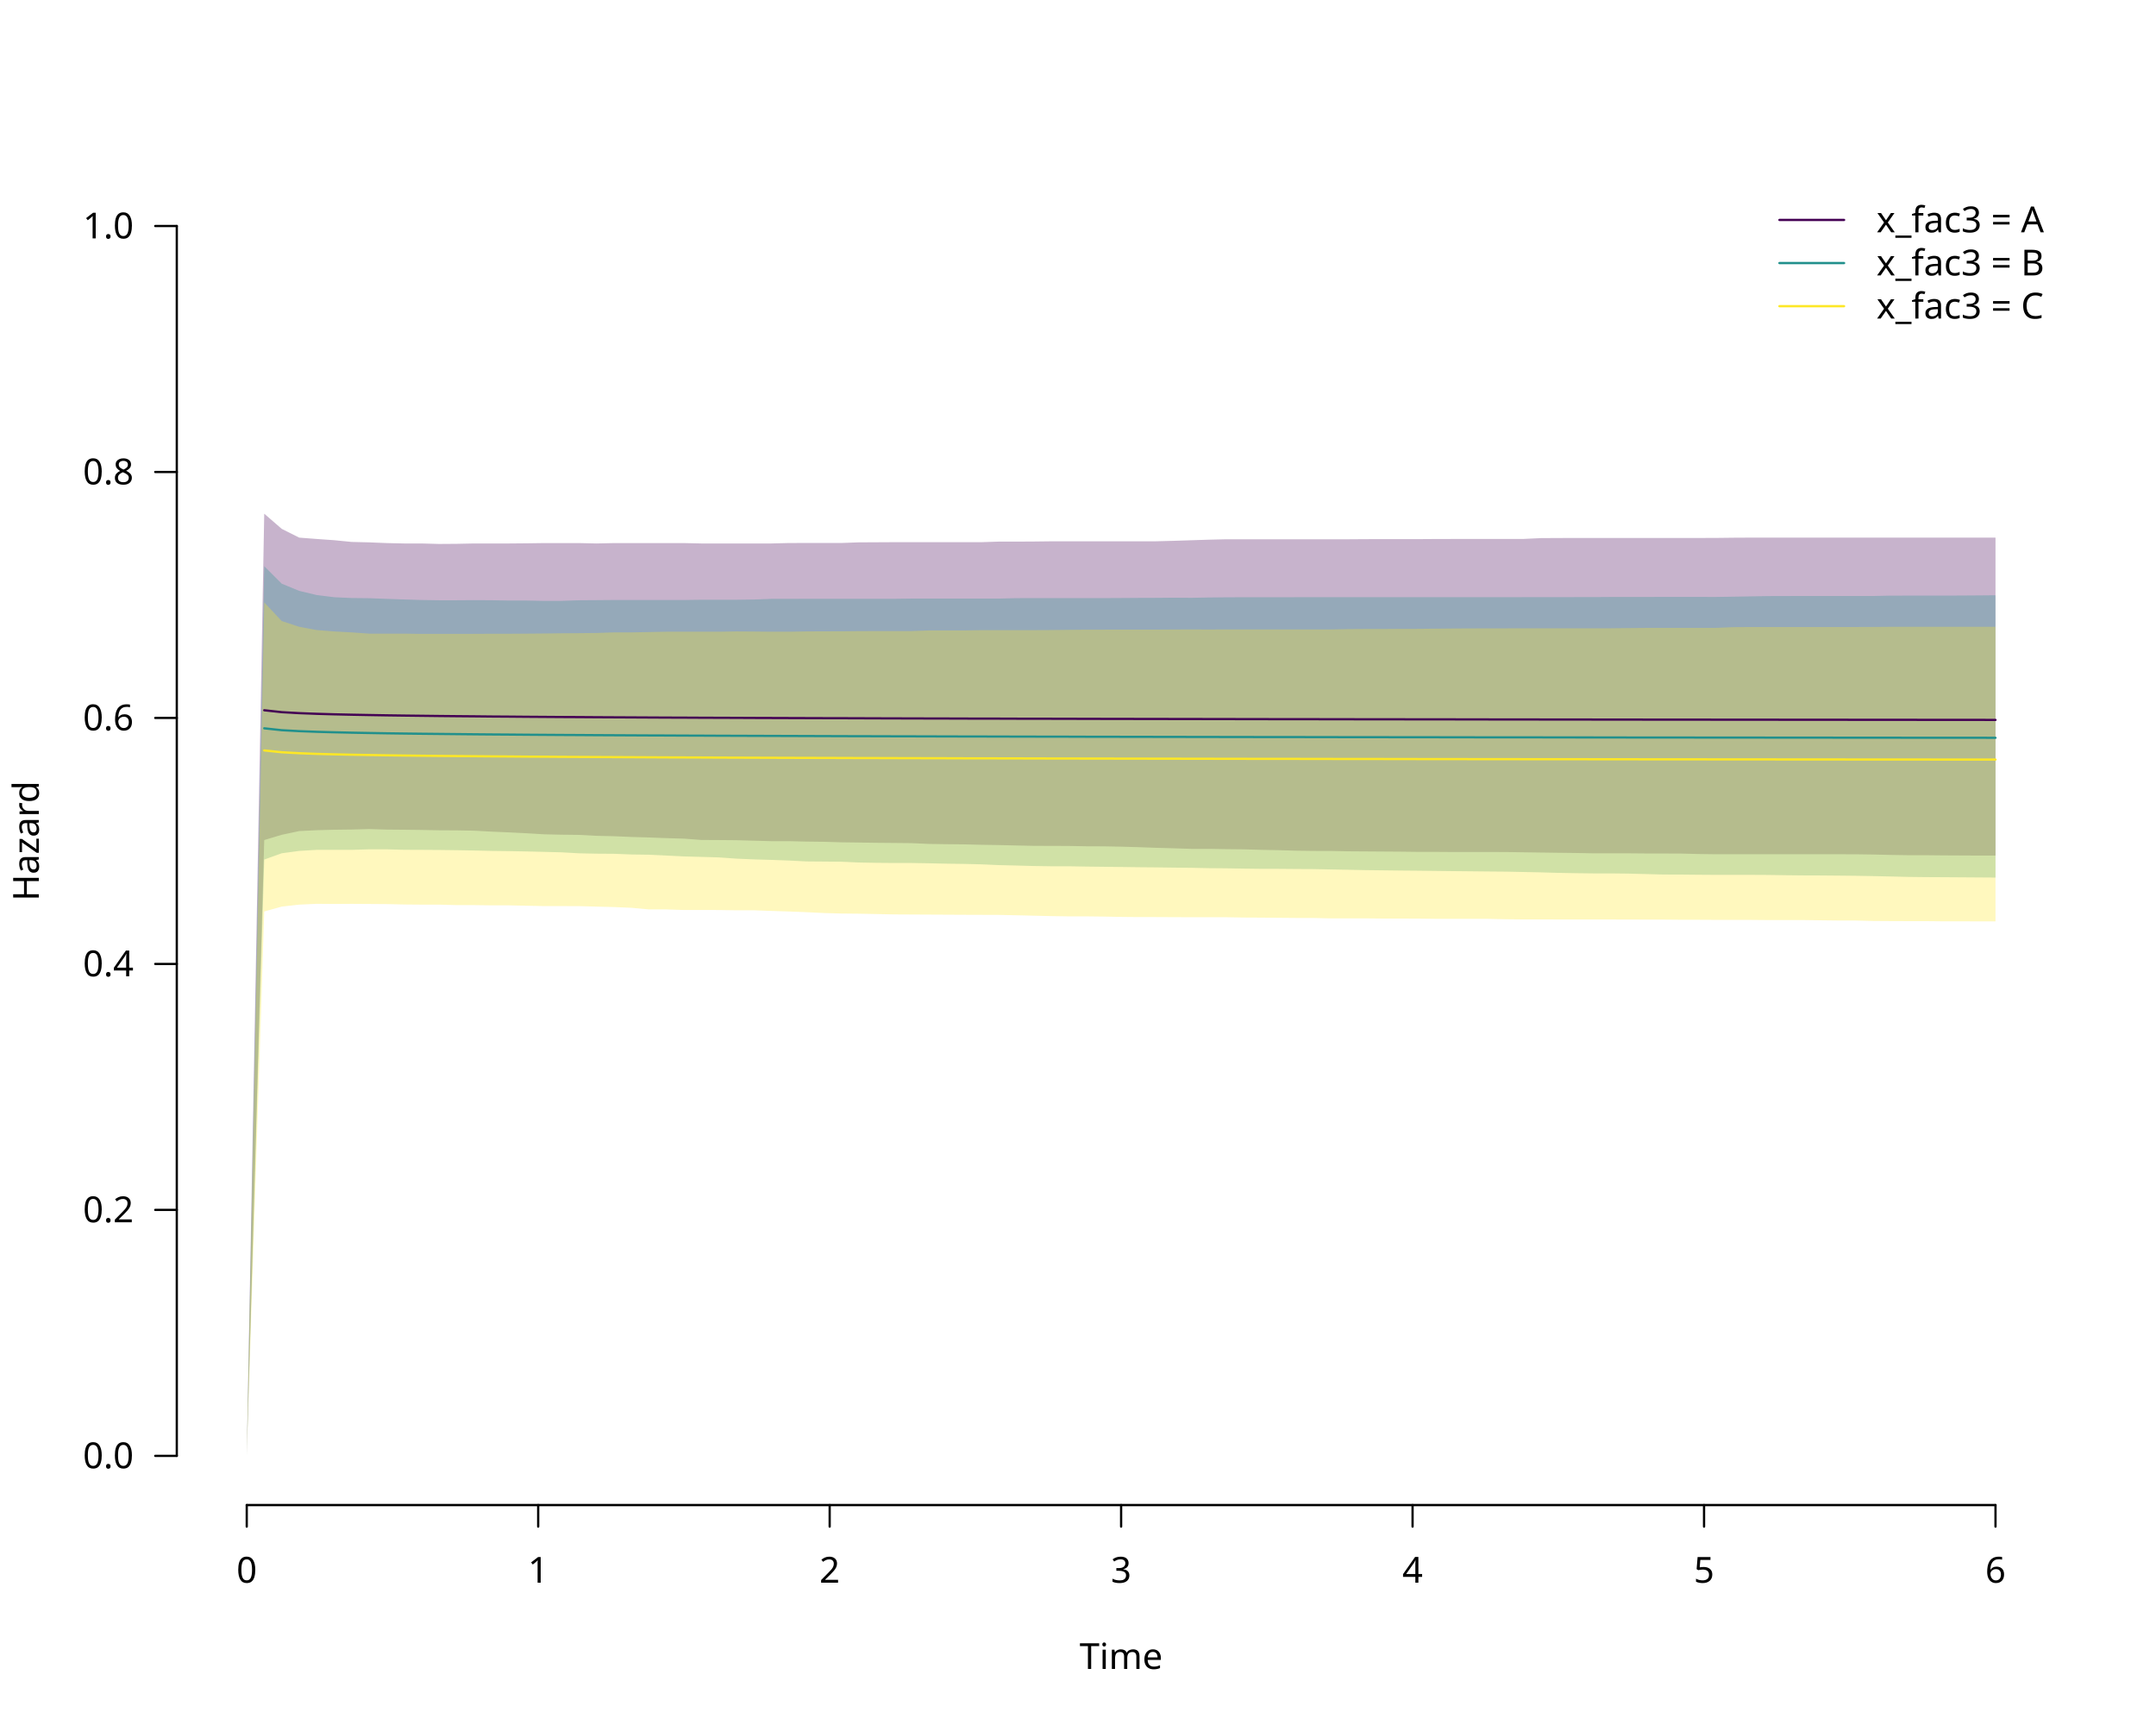
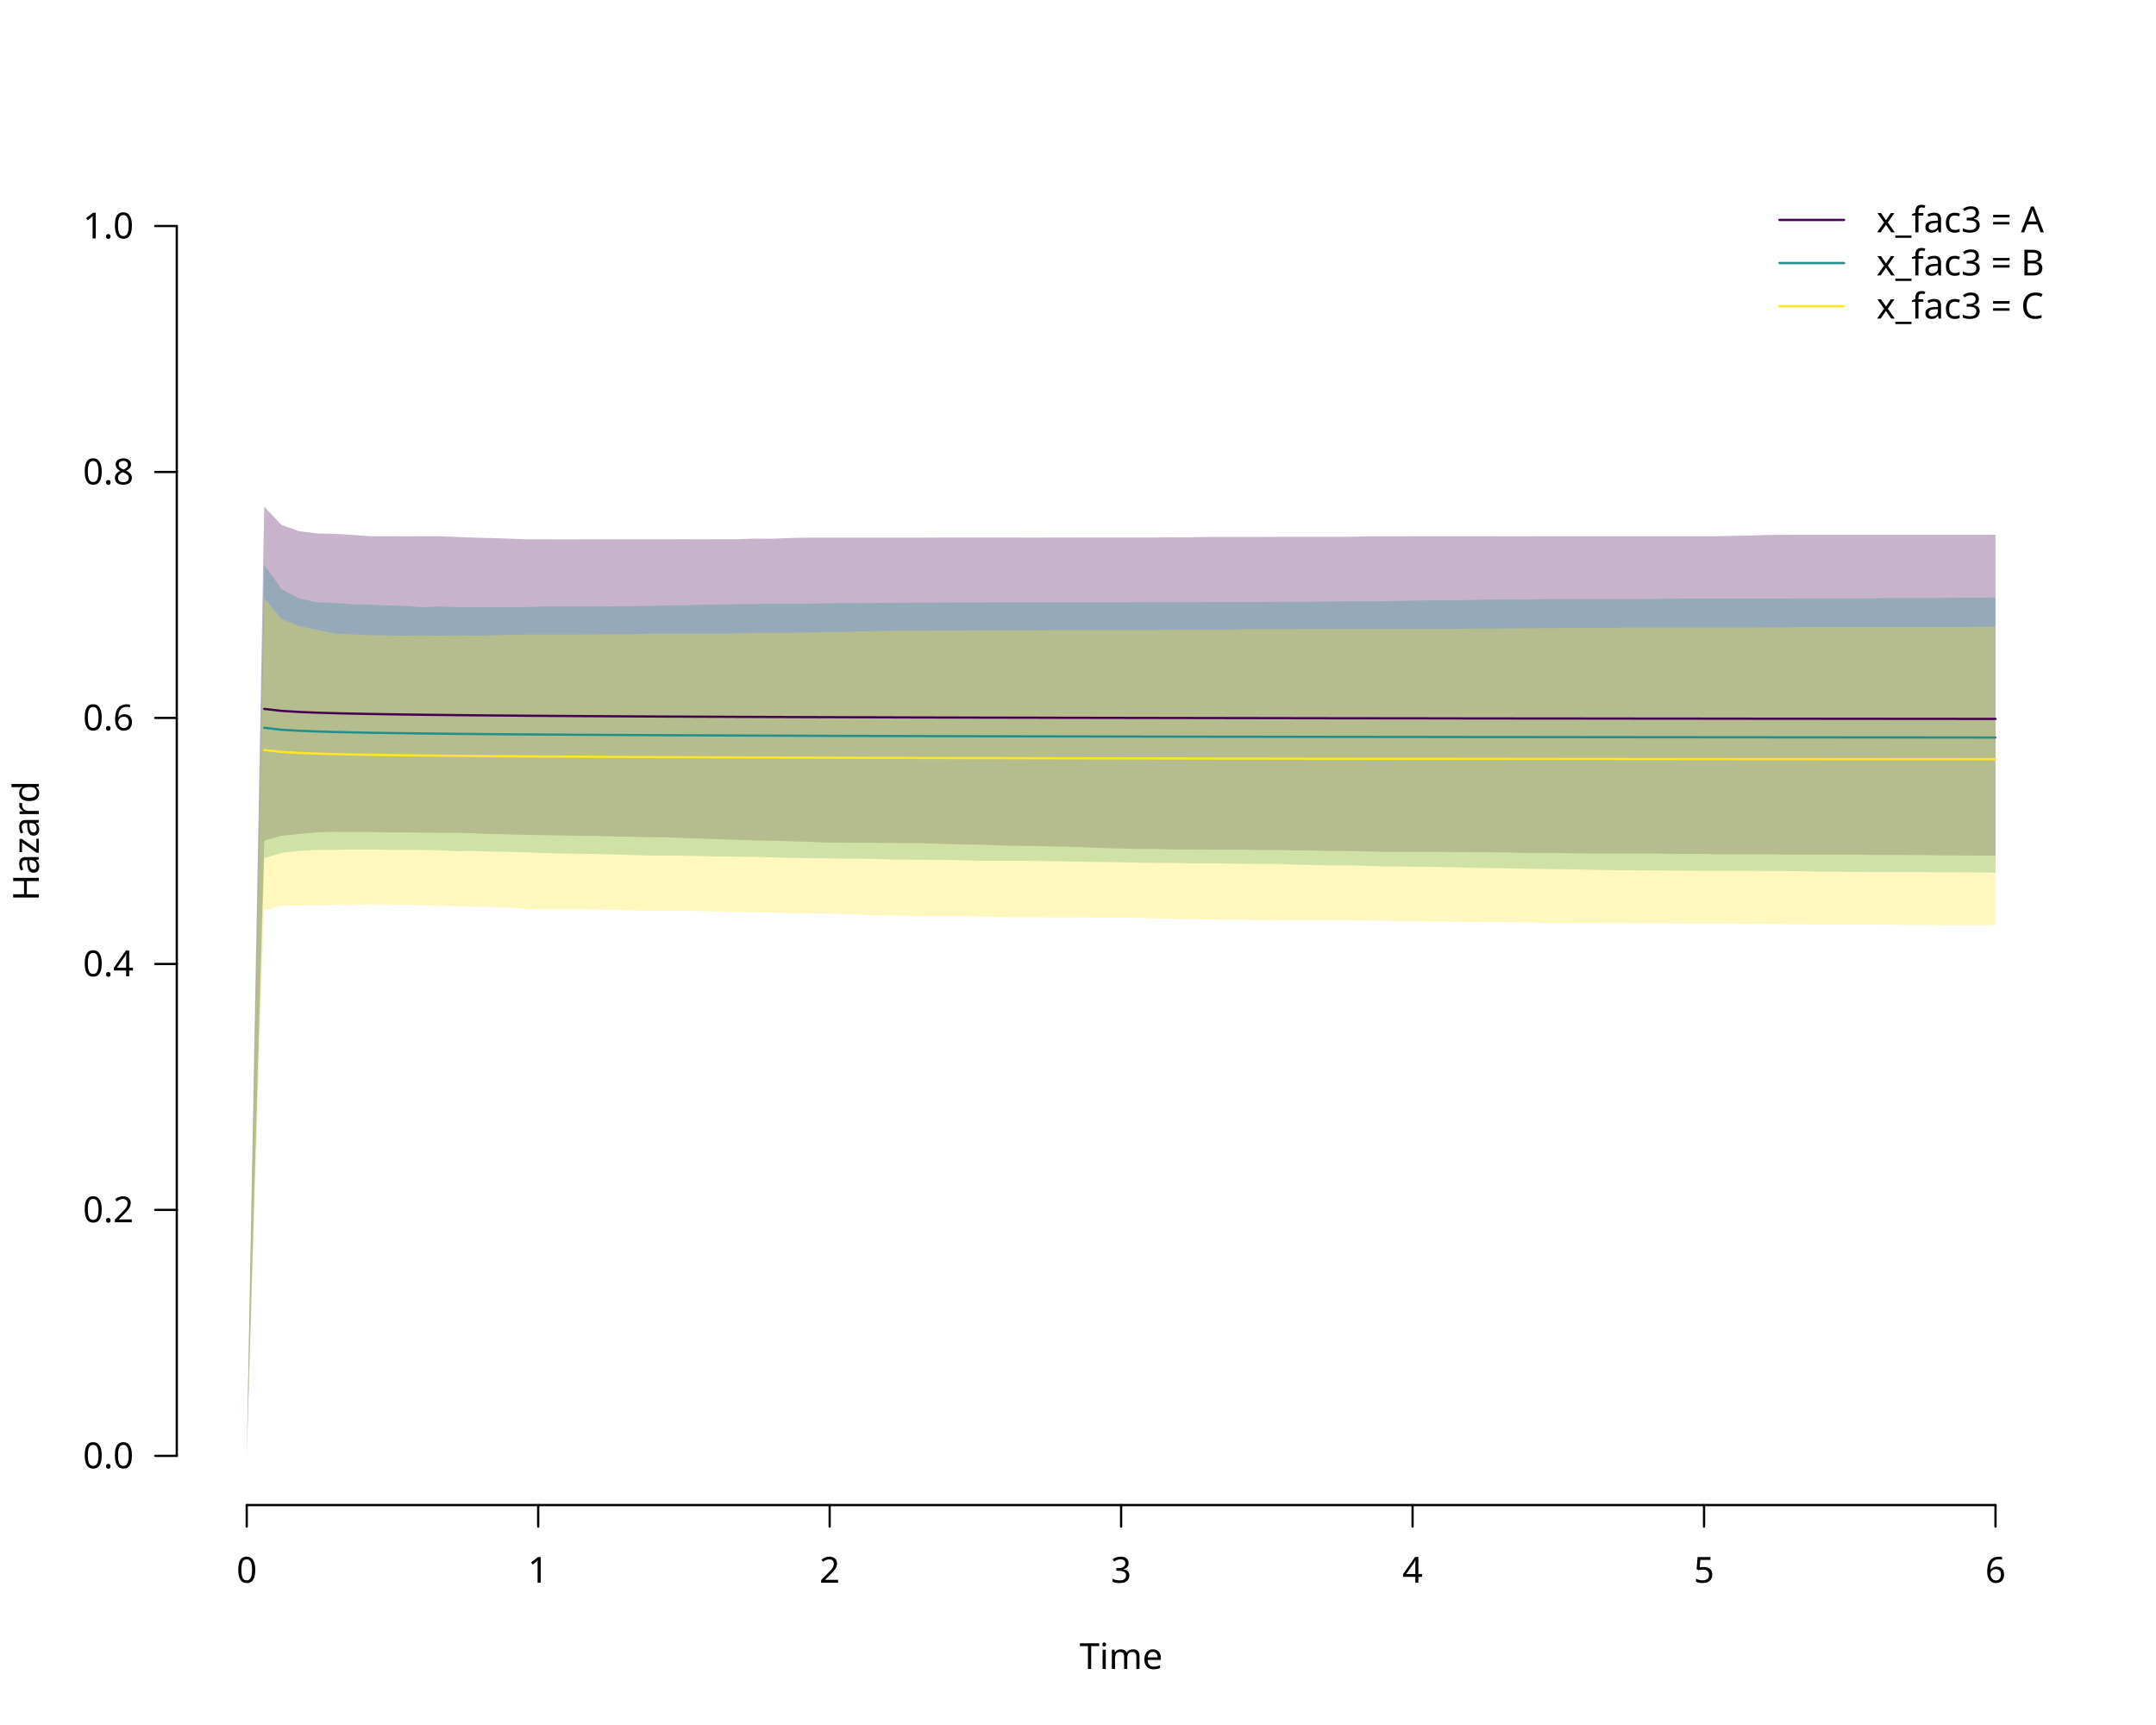
<svg xmlns="http://www.w3.org/2000/svg" class="svglite" data-engine-version="2.0" width="720.00pt" height="576.00pt" viewBox="0 0 720.00 576.00">
  <defs>
    <style type="text/css">
    .svglite line, .svglite polyline, .svglite polygon, .svglite path, .svglite rect, .svglite circle {
      fill: none;
      stroke: #000000;
      stroke-linecap: round;
      stroke-linejoin: round;
      stroke-miterlimit: 10.00;
    }
  </style>
  </defs>
  <rect width="100%" height="100%" style="stroke: none; fill: #FFFFFF;" />
  <defs>
    <clipPath id="cpMC4wMHw3MjAuMDB8MC4wMHw1NzYuMDA=">
      <rect x="0.00" y="0.00" width="720.00" height="576.00" />
    </clipPath>
  </defs>
  <g clip-path="url(#cpMC4wMHw3MjAuMDB8MC4wMHw1NzYuMDA=)">
    <line x1="82.40" y1="502.56" x2="666.40" y2="502.56" style="stroke-width: 0.75;" />
    <line x1="82.40" y1="502.56" x2="82.40" y2="509.76" style="stroke-width: 0.75;" />
    <line x1="179.73" y1="502.56" x2="179.73" y2="509.76" style="stroke-width: 0.75;" />
    <line x1="277.07" y1="502.56" x2="277.07" y2="509.76" style="stroke-width: 0.75;" />
    <line x1="374.40" y1="502.56" x2="374.40" y2="509.76" style="stroke-width: 0.75;" />
    <line x1="471.73" y1="502.56" x2="471.73" y2="509.76" style="stroke-width: 0.75;" />
    <line x1="569.07" y1="502.56" x2="569.07" y2="509.76" style="stroke-width: 0.75;" />
    <line x1="666.40" y1="502.56" x2="666.40" y2="509.76" style="stroke-width: 0.75;" />
    <text x="82.40" y="528.48" text-anchor="middle" style="font-size: 12.00px; font-family: sans;" textLength="6.67px" lengthAdjust="spacingAndGlyphs">0</text>
    <text x="179.73" y="528.48" text-anchor="middle" style="font-size: 12.00px; font-family: sans;" textLength="6.67px" lengthAdjust="spacingAndGlyphs">1</text>
    <text x="277.07" y="528.48" text-anchor="middle" style="font-size: 12.00px; font-family: sans;" textLength="6.67px" lengthAdjust="spacingAndGlyphs">2</text>
    <text x="374.40" y="528.48" text-anchor="middle" style="font-size: 12.00px; font-family: sans;" textLength="6.67px" lengthAdjust="spacingAndGlyphs">3</text>
    <text x="471.73" y="528.48" text-anchor="middle" style="font-size: 12.00px; font-family: sans;" textLength="6.67px" lengthAdjust="spacingAndGlyphs">4</text>
    <text x="569.07" y="528.48" text-anchor="middle" style="font-size: 12.00px; font-family: sans;" textLength="6.67px" lengthAdjust="spacingAndGlyphs">5</text>
    <text x="666.40" y="528.48" text-anchor="middle" style="font-size: 12.00px; font-family: sans;" textLength="6.67px" lengthAdjust="spacingAndGlyphs">6</text>
    <line x1="59.04" y1="486.13" x2="59.04" y2="75.47" style="stroke-width: 0.75;" />
    <line x1="59.04" y1="486.13" x2="51.84" y2="486.13" style="stroke-width: 0.75;" />
    <line x1="59.04" y1="404.00" x2="51.84" y2="404.00" style="stroke-width: 0.75;" />
    <line x1="59.04" y1="321.87" x2="51.84" y2="321.87" style="stroke-width: 0.75;" />
    <line x1="59.04" y1="239.73" x2="51.84" y2="239.73" style="stroke-width: 0.75;" />
    <line x1="59.04" y1="157.60" x2="51.84" y2="157.60" style="stroke-width: 0.75;" />
    <line x1="59.04" y1="75.47" x2="51.84" y2="75.47" style="stroke-width: 0.75;" />
    <text x="44.64" y="490.26" text-anchor="end" style="font-size: 12.00px; font-family: sans;" textLength="16.68px" lengthAdjust="spacingAndGlyphs">0.0</text>
    <text x="44.64" y="408.13" text-anchor="end" style="font-size: 12.00px; font-family: sans;" textLength="16.68px" lengthAdjust="spacingAndGlyphs">0.2</text>
    <text x="44.64" y="326.00" text-anchor="end" style="font-size: 12.00px; font-family: sans;" textLength="16.68px" lengthAdjust="spacingAndGlyphs">0.4</text>
    <text x="44.64" y="243.86" text-anchor="end" style="font-size: 12.00px; font-family: sans;" textLength="16.68px" lengthAdjust="spacingAndGlyphs">0.6</text>
    <text x="44.64" y="161.73" text-anchor="end" style="font-size: 12.00px; font-family: sans;" textLength="16.68px" lengthAdjust="spacingAndGlyphs">0.8</text>
    <text x="44.64" y="79.60" text-anchor="end" style="font-size: 12.00px; font-family: sans;" textLength="16.68px" lengthAdjust="spacingAndGlyphs">1.0</text>
    <text x="374.40" y="557.28" text-anchor="middle" style="font-size: 12.00px; font-family: sans;" textLength="26.67px" lengthAdjust="spacingAndGlyphs">Time</text>
    <text transform="translate(12.96,280.80) rotate(-90)" text-anchor="middle" style="font-size: 12.00px; font-family: sans;" textLength="38.69px" lengthAdjust="spacingAndGlyphs">Hazard</text>
  </g>
  <defs>
    <clipPath id="cpNTkuMDR8Njg5Ljc2fDU5LjA0fDUwMi41Ng==">
      <rect x="59.04" y="59.04" width="630.72" height="443.52" />
    </clipPath>
  </defs>
  <g clip-path="url(#cpNTkuMDR8Njg5Ljc2fDU5LjA0fDUwMi41Ng==)">
-     <polygon points="82.40,486.13 88.24,280.50 94.08,278.75 99.92,277.50 105.76,277.21 111.60,277.06 117.44,276.99 123.28,276.83 129.12,277.01 134.96,277.06 140.80,277.13 146.64,277.24 152.48,277.27 158.32,277.37 164.16,277.69 170.00,277.94 175.84,278.23 181.68,278.58 187.52,278.71 193.36,278.78 199.20,279.09 205.04,279.22 210.88,279.47 216.72,279.64 222.56,279.86 228.40,280.03 234.24,280.47 240.08,280.50 245.92,280.55 251.76,280.71 257.60,280.87 263.44,280.87 269.28,281.01 275.12,281.08 280.96,281.25 286.80,281.33 292.64,281.42 298.48,281.47 304.32,281.53 310.16,281.79 316.00,281.88 321.84,281.94 327.68,282.08 333.52,282.17 339.36,282.31 345.20,282.43 351.04,282.45 356.88,282.47 362.72,282.58 368.56,282.60 374.40,282.71 380.24,282.88 386.08,283.09 391.92,283.25 397.76,283.44 403.60,283.44 409.44,283.54 415.28,283.60 421.12,283.77 426.96,283.88 432.80,284.05 438.64,284.13 444.48,284.14 450.32,284.26 456.16,284.30 462.00,284.34 467.84,284.38 473.68,284.45 479.52,284.45 485.36,284.49 491.20,284.49 497.04,284.49 502.88,284.50 508.72,284.59 514.56,284.67 520.40,284.75 526.24,284.82 532.08,284.93 537.92,284.93 543.76,284.93 549.60,284.98 555.44,284.99 561.28,285.01 567.12,285.16 572.96,285.24 578.80,285.24 584.64,285.24 590.48,285.24 596.32,285.24 602.16,285.24 608.00,285.24 613.84,285.24 619.68,285.25 625.52,285.33 631.36,285.47 637.20,285.56 643.04,285.56 648.88,285.62 654.72,285.65 660.56,285.68 666.40,285.68 666.40,179.52 660.56,179.52 654.72,179.52 648.88,179.52 643.04,179.52 637.20,179.52 631.36,179.52 625.52,179.52 619.68,179.52 613.84,179.52 608.00,179.52 602.16,179.52 596.32,179.52 590.48,179.52 584.64,179.52 578.80,179.55 572.96,179.62 567.12,179.63 561.28,179.63 555.44,179.63 549.60,179.63 543.76,179.63 537.92,179.63 532.08,179.63 526.24,179.63 520.40,179.65 514.56,179.68 508.72,179.96 502.88,179.96 497.04,179.96 491.20,179.97 485.36,179.97 479.52,179.98 473.68,180.02 467.84,180.02 462.00,180.02 456.16,180.03 450.32,180.07 444.48,180.07 438.64,180.07 432.80,180.07 426.96,180.07 421.12,180.07 415.28,180.07 409.44,180.07 403.60,180.21 397.76,180.40 391.92,180.59 386.08,180.74 380.24,180.74 374.40,180.74 368.56,180.74 362.72,180.74 356.88,180.75 351.04,180.75 345.20,180.82 339.36,180.85 333.52,180.85 327.68,181.04 321.84,181.04 316.00,181.04 310.16,181.04 304.32,181.04 298.48,181.04 292.64,181.07 286.80,181.10 280.96,181.31 275.12,181.31 269.28,181.31 263.44,181.32 257.60,181.47 251.76,181.47 245.92,181.47 240.08,181.47 234.24,181.47 228.40,181.34 222.56,181.34 216.72,181.34 210.88,181.34 205.04,181.34 199.20,181.47 193.36,181.34 187.52,181.34 181.68,181.34 175.84,181.42 170.00,181.47 164.16,181.47 158.32,181.47 152.48,181.59 146.64,181.63 140.80,181.47 134.96,181.47 129.12,181.34 123.28,181.10 117.44,180.96 111.60,180.38 105.76,179.97 99.92,179.52 94.08,176.59 88.24,171.53 " style="stroke-width: 0.75; stroke: none; fill: #440154; fill-opacity: 0.30;" />
-     <polygon points="82.40,486.13 88.24,287.02 94.08,284.92 99.92,284.13 105.76,283.78 111.60,283.78 117.44,283.78 123.28,283.60 129.12,283.60 134.96,283.76 140.80,283.78 146.64,283.82 152.48,283.89 158.32,283.99 164.16,284.13 170.00,284.20 175.84,284.31 181.68,284.45 187.52,284.60 193.36,284.93 199.20,285.05 205.04,285.09 210.88,285.32 216.72,285.40 222.56,285.68 228.40,285.97 234.24,286.13 240.08,286.30 245.92,286.71 251.76,286.96 257.60,287.13 263.44,287.34 269.28,287.64 275.12,287.69 280.96,287.74 286.80,288.00 292.64,288.11 298.48,288.16 304.32,288.16 310.16,288.26 316.00,288.39 321.84,288.47 327.68,288.61 333.52,288.87 339.36,289.01 345.20,289.17 351.04,289.26 356.88,289.26 362.72,289.36 368.56,289.43 374.40,289.50 380.24,289.58 386.08,289.63 391.92,289.71 397.76,289.77 403.60,289.89 409.44,289.94 415.28,290.04 421.12,290.11 426.96,290.12 432.80,290.17 438.64,290.20 444.48,290.32 450.32,290.43 456.16,290.55 462.00,290.62 467.84,290.69 473.68,290.74 479.52,290.81 485.36,290.88 491.20,290.94 497.04,291.00 502.88,291.05 508.72,291.17 514.56,291.29 520.40,291.46 526.24,291.57 532.08,291.64 537.92,291.64 543.76,291.71 549.60,291.86 555.44,292.02 561.28,292.03 567.12,292.09 572.96,292.13 578.80,292.13 584.64,292.13 590.48,292.16 596.32,292.25 602.16,292.31 608.00,292.33 613.84,292.38 619.68,292.44 625.52,292.54 631.36,292.67 637.20,292.81 643.04,292.88 648.88,292.91 654.72,292.95 660.56,292.99 666.40,293.03 666.40,198.77 660.56,198.82 654.72,198.86 648.88,198.88 643.04,198.88 637.20,198.88 631.36,198.89 625.52,199.01 619.68,199.01 613.84,199.01 608.00,199.01 602.16,199.01 596.32,199.02 590.48,199.04 584.64,199.14 578.80,199.24 572.96,199.33 567.12,199.32 561.28,199.31 555.44,199.31 549.60,199.34 543.76,199.34 537.92,199.34 532.08,199.38 526.24,199.38 520.40,199.40 514.56,199.40 508.72,199.40 502.88,199.42 497.04,199.42 491.20,199.42 485.36,199.42 479.52,199.42 473.68,199.42 467.84,199.42 462.00,199.42 456.16,199.42 450.32,199.42 444.48,199.42 438.64,199.42 432.80,199.42 426.96,199.43 421.12,199.43 415.28,199.43 409.44,199.45 403.60,199.51 397.76,199.62 391.92,199.58 386.08,199.63 380.24,199.65 374.40,199.69 368.56,199.72 362.72,199.72 356.88,199.72 351.04,199.72 345.20,199.72 339.36,199.73 333.52,199.88 327.68,199.88 321.84,199.88 316.00,199.88 310.16,199.88 304.32,199.88 298.48,199.95 292.64,199.95 286.80,199.95 280.96,199.95 275.12,199.95 269.28,199.95 263.44,199.97 257.60,199.97 251.76,200.19 245.92,200.27 240.08,200.27 234.24,200.27 228.40,200.35 222.56,200.35 216.72,200.35 210.88,200.35 205.04,200.35 199.20,200.40 193.36,200.44 187.52,200.63 181.68,200.64 175.84,200.53 170.00,200.53 164.16,200.43 158.32,200.40 152.48,200.44 146.64,200.44 140.80,200.35 134.96,200.17 129.12,199.97 123.28,199.75 117.44,199.69 111.60,199.42 105.76,198.69 99.92,197.30 94.08,194.90 88.24,189.06 " style="stroke-width: 0.75; stroke: none; fill: #21908C; fill-opacity: 0.30;" />
-     <polygon points="82.40,486.13 88.24,304.36 94.08,302.73 99.92,302.07 105.76,301.80 111.60,301.85 117.44,301.81 123.28,301.85 129.12,301.89 134.96,302.02 140.80,302.07 146.64,302.07 152.48,302.23 158.32,302.23 164.16,302.31 170.00,302.31 175.84,302.44 181.68,302.56 187.52,302.56 193.36,302.57 199.20,302.73 205.04,302.88 210.88,303.13 216.72,303.67 222.56,303.67 228.40,303.86 234.24,303.86 240.08,303.87 245.92,303.96 251.76,303.96 257.60,304.17 263.44,304.36 269.28,304.59 275.12,304.87 280.96,305.04 286.80,305.10 292.64,305.21 298.48,305.34 304.32,305.37 310.16,305.40 316.00,305.43 321.84,305.46 327.68,305.48 333.52,305.50 339.36,305.62 345.20,305.76 351.04,305.90 356.88,305.99 362.72,305.99 368.56,306.06 374.40,306.17 380.24,306.23 386.08,306.23 391.92,306.26 397.76,306.28 403.60,306.28 409.44,306.28 415.28,306.38 421.12,306.41 426.96,306.47 432.80,306.52 438.64,306.53 444.48,306.66 450.32,306.66 456.16,306.66 462.00,306.72 467.84,306.72 473.68,306.74 479.52,306.81 485.36,306.81 491.20,306.82 497.04,306.82 502.88,306.95 508.72,307.01 514.56,307.01 520.40,307.02 526.24,307.03 532.08,307.03 537.92,307.03 543.76,307.05 549.60,307.06 555.44,307.07 561.28,307.12 567.12,307.13 572.96,307.16 578.80,307.16 584.64,307.17 590.48,307.22 596.32,307.22 602.16,307.22 608.00,307.30 613.84,307.37 619.68,307.38 625.52,307.52 631.36,307.56 637.20,307.58 643.04,307.58 648.88,307.64 654.72,307.64 660.56,307.66 666.40,307.67 666.40,209.30 660.56,209.30 654.72,209.30 648.88,209.30 643.04,209.30 637.20,209.30 631.36,209.30 625.52,209.35 619.68,209.37 613.84,209.37 608.00,209.37 602.16,209.37 596.32,209.37 590.48,209.37 584.64,209.37 578.80,209.41 572.96,209.66 567.12,209.66 561.28,209.66 555.44,209.67 549.60,209.67 543.76,209.72 537.92,209.79 532.08,209.79 526.24,209.79 520.40,209.79 514.56,209.79 508.72,209.79 502.88,209.81 497.04,209.82 491.20,209.83 485.36,209.86 479.52,209.92 473.68,209.98 467.84,209.99 462.00,210.03 456.16,210.03 450.32,210.07 444.48,210.18 438.64,210.18 432.80,210.18 426.96,210.18 421.12,210.18 415.28,210.18 409.44,210.18 403.60,210.20 397.76,210.18 391.92,210.20 386.08,210.24 380.24,210.24 374.40,210.24 368.56,210.25 362.72,210.25 356.88,210.31 351.04,210.38 345.20,210.41 339.36,210.41 333.52,210.41 327.68,210.41 321.84,210.51 316.00,210.51 310.16,210.51 304.32,210.72 298.48,210.72 292.64,210.72 286.80,210.74 280.96,210.80 275.12,210.81 269.28,210.84 263.44,210.94 257.60,210.94 251.76,210.88 245.92,210.84 240.08,210.94 234.24,210.94 228.40,210.94 222.56,210.94 216.72,211.05 210.88,211.16 205.04,211.16 199.20,211.36 193.36,211.42 187.52,211.46 181.68,211.53 175.84,211.58 170.00,211.62 164.16,211.62 158.32,211.65 152.48,211.67 146.64,211.66 140.80,211.67 134.96,211.58 129.12,211.58 123.28,211.58 117.44,211.16 111.60,210.84 105.76,210.38 99.92,209.29 94.08,207.37 88.24,201.14 " style="stroke-width: 0.75; stroke: none; fill: #FDE725; fill-opacity: 0.30;" />
-     <polyline points="88.24,237.16 94.08,237.80 99.92,238.13 105.76,238.35 111.60,238.52 117.44,238.65 123.28,238.76 129.12,238.86 134.96,238.94 140.80,239.01 146.64,239.08 152.48,239.14 158.32,239.19 164.16,239.25 170.00,239.29 175.84,239.34 181.68,239.38 187.52,239.42 193.36,239.45 199.20,239.49 205.04,239.52 210.88,239.55 216.72,239.58 222.56,239.61 228.40,239.63 234.24,239.66 240.08,239.68 245.92,239.70 251.76,239.73 257.60,239.75 263.44,239.77 269.28,239.79 275.12,239.81 280.96,239.82 286.80,239.84 292.64,239.86 298.48,239.88 304.32,239.89 310.16,239.91 316.00,239.92 321.84,239.94 327.68,239.95 333.52,239.96 339.36,239.98 345.20,239.99 351.04,240.00 356.88,240.01 362.72,240.03 368.56,240.04 374.40,240.05 380.24,240.06 386.08,240.07 391.92,240.08 397.76,240.09 403.60,240.10 409.44,240.11 415.28,240.12 421.12,240.13 426.96,240.14 432.80,240.14 438.64,240.15 444.48,240.16 450.32,240.17 456.16,240.18 462.00,240.19 467.84,240.19 473.68,240.20 479.52,240.21 485.36,240.21 491.20,240.22 497.04,240.23 502.88,240.24 508.72,240.24 514.56,240.25 520.40,240.26 526.24,240.26 532.08,240.27 537.92,240.27 543.76,240.28 549.60,240.29 555.44,240.29 561.28,240.30 567.12,240.30 572.96,240.31 578.80,240.31 584.64,240.32 590.48,240.32 596.32,240.33 602.16,240.33 608.00,240.34 613.84,240.34 619.68,240.35 625.52,240.35 631.36,240.36 637.20,240.36 643.04,240.37 648.88,240.37 654.72,240.38 660.56,240.38 666.40,240.39 " style="stroke-width: 0.75; stroke: #440154;" />
-     <polyline points="88.24,243.19 94.08,243.82 99.92,244.14 105.76,244.36 111.60,244.52 117.44,244.65 123.28,244.76 129.12,244.86 134.96,244.94 140.80,245.01 146.64,245.07 152.48,245.13 158.32,245.19 164.16,245.24 170.00,245.28 175.84,245.33 181.68,245.37 187.52,245.41 193.36,245.44 199.20,245.48 205.04,245.51 210.88,245.54 216.72,245.57 222.56,245.59 228.40,245.62 234.24,245.64 240.08,245.67 245.92,245.69 251.76,245.71 257.60,245.73 263.44,245.75 269.28,245.77 275.12,245.79 280.96,245.81 286.80,245.83 292.64,245.84 298.48,245.86 304.32,245.87 310.16,245.89 316.00,245.90 321.84,245.92 327.68,245.93 333.52,245.94 339.36,245.96 345.20,245.97 351.04,245.98 356.88,245.99 362.72,246.01 368.56,246.02 374.40,246.03 380.24,246.04 386.08,246.05 391.92,246.06 397.76,246.07 403.60,246.08 409.44,246.09 415.28,246.10 421.12,246.11 426.96,246.11 432.80,246.12 438.64,246.13 444.48,246.14 450.32,246.15 456.16,246.15 462.00,246.16 467.84,246.17 473.68,246.18 479.52,246.18 485.36,246.19 491.20,246.20 497.04,246.21 502.88,246.21 508.72,246.22 514.56,246.22 520.40,246.23 526.24,246.24 532.08,246.24 537.92,246.25 543.76,246.26 549.60,246.26 555.44,246.27 561.28,246.27 567.12,246.28 572.96,246.28 578.80,246.29 584.64,246.29 590.48,246.30 596.32,246.30 602.16,246.31 608.00,246.31 613.84,246.32 619.68,246.32 625.52,246.33 631.36,246.33 637.20,246.34 643.04,246.34 648.88,246.35 654.72,246.35 660.56,246.35 666.40,246.36 " style="stroke-width: 0.75; stroke: #21908C;" />
-     <polyline points="88.24,250.58 94.08,251.19 99.92,251.51 105.76,251.73 111.60,251.88 117.44,252.01 123.28,252.11 129.12,252.20 134.96,252.28 140.80,252.35 146.64,252.41 152.48,252.46 158.32,252.51 164.16,252.56 170.00,252.60 175.84,252.65 181.68,252.68 187.52,252.72 193.36,252.75 199.20,252.78 205.04,252.81 210.88,252.84 216.72,252.87 222.56,252.90 228.40,252.92 234.24,252.94 240.08,252.97 245.92,252.99 251.76,253.01 257.60,253.03 263.44,253.05 269.28,253.07 275.12,253.08 280.96,253.10 286.80,253.12 292.64,253.13 298.48,253.15 304.32,253.16 310.16,253.18 316.00,253.19 321.84,253.21 327.68,253.22 333.52,253.23 339.36,253.24 345.20,253.26 351.04,253.27 356.88,253.28 362.72,253.29 368.56,253.30 374.40,253.31 380.24,253.32 386.08,253.33 391.92,253.34 397.76,253.35 403.60,253.36 409.44,253.37 415.28,253.38 421.12,253.39 426.96,253.39 432.80,253.40 438.64,253.41 444.48,253.42 450.32,253.43 456.16,253.43 462.00,253.44 467.84,253.45 473.68,253.46 479.52,253.46 485.36,253.47 491.20,253.48 497.04,253.48 502.88,253.49 508.72,253.50 514.56,253.50 520.40,253.51 526.24,253.51 532.08,253.52 537.92,253.53 543.76,253.53 549.60,253.54 555.44,253.54 561.28,253.55 567.12,253.55 572.96,253.56 578.80,253.56 584.64,253.57 590.48,253.57 596.32,253.58 602.16,253.58 608.00,253.59 613.84,253.59 619.68,253.60 625.52,253.60 631.36,253.61 637.20,253.61 643.04,253.61 648.88,253.62 654.72,253.62 660.56,253.63 666.40,253.63 " style="stroke-width: 0.75; stroke: #FDE725;" />
+     <polygon points="82.40,486.13 88.24,280.67 94.08,279.06 99.92,278.50 105.76,277.93 111.60,277.74 117.44,277.82 123.28,277.82 129.12,277.93 134.96,277.93 140.80,278.00 146.64,278.06 152.48,278.10 158.32,278.23 164.16,278.48 170.00,278.62 175.84,278.77 181.68,278.88 187.52,278.95 193.36,279.08 199.20,279.12 205.04,279.33 210.88,279.40 216.72,279.55 222.56,279.57 228.40,279.86 234.24,280.00 240.08,280.21 245.92,280.41 251.76,280.60 257.60,280.71 263.44,280.89 269.28,281.06 275.12,281.30 280.96,281.36 286.80,281.41 292.64,281.45 298.48,281.48 304.32,281.49 310.16,281.61 316.00,281.83 321.84,281.96 327.68,282.03 333.52,282.27 339.36,282.41 345.20,282.49 351.04,282.62 356.88,282.74 362.72,282.90 368.56,283.18 374.40,283.34 380.24,283.47 386.08,283.47 391.92,283.65 397.76,283.65 403.60,283.69 409.44,283.69 415.28,283.69 421.12,283.84 426.96,283.84 432.80,283.98 438.64,284.01 444.48,284.13 450.32,284.16 456.16,284.28 462.00,284.45 467.84,284.45 473.68,284.45 479.52,284.46 485.36,284.51 491.20,284.54 497.04,284.58 502.88,284.63 508.72,284.82 514.56,284.82 520.40,284.83 526.24,284.93 532.08,284.99 537.92,284.99 543.76,284.99 549.60,284.99 555.44,285.05 561.28,285.11 567.12,285.11 572.96,285.21 578.80,285.22 584.64,285.23 590.48,285.23 596.32,285.34 602.16,285.35 608.00,285.35 613.84,285.35 619.68,285.35 625.52,285.48 631.36,285.49 637.20,285.49 643.04,285.53 648.88,285.64 654.72,285.65 660.56,285.67 666.40,285.73 666.40,178.58 660.56,178.58 654.72,178.58 648.88,178.58 643.04,178.58 637.20,178.58 631.36,178.58 625.52,178.58 619.68,178.58 613.84,178.58 608.00,178.58 602.16,178.58 596.32,178.59 590.48,178.63 584.64,178.80 578.80,178.93 572.96,179.05 567.12,179.05 561.28,179.05 555.44,179.05 549.60,179.05 543.76,179.05 537.92,179.05 532.08,179.05 526.24,179.05 520.40,179.06 514.56,179.06 508.72,179.09 502.88,179.09 497.04,179.06 491.20,179.06 485.36,179.06 479.52,179.06 473.68,179.06 467.84,179.09 462.00,179.09 456.16,179.09 450.32,179.23 444.48,179.23 438.64,179.23 432.80,179.23 426.96,179.23 421.12,179.29 415.28,179.29 409.44,179.29 403.60,179.29 397.76,179.40 391.92,179.40 386.08,179.48 380.24,179.48 374.40,179.48 368.56,179.48 362.72,179.48 356.88,179.50 351.04,179.50 345.20,179.53 339.36,179.50 333.52,179.50 327.68,179.50 321.84,179.50 316.00,179.50 310.16,179.53 304.32,179.53 298.48,179.53 292.64,179.53 286.80,179.53 280.96,179.53 275.12,179.53 269.28,179.53 263.44,179.67 257.60,179.88 251.76,179.87 245.92,180.06 240.08,180.06 234.24,180.08 228.40,180.06 222.56,180.08 216.72,180.08 210.88,180.08 205.04,180.08 199.20,180.08 193.36,180.08 187.52,180.11 181.68,180.07 175.84,180.08 170.00,179.87 164.16,179.67 158.32,179.53 152.48,179.29 146.64,179.06 140.80,179.06 134.96,179.09 129.12,179.05 123.28,179.05 117.44,178.58 111.60,178.26 105.76,178.11 99.92,177.39 94.08,175.32 88.24,169.22 " style="stroke-width: 0.75; stroke: none; fill: #440154; fill-opacity: 0.30;" />
+     <polygon points="82.40,486.13 88.24,286.57 94.08,284.79 99.92,284.12 105.76,283.79 111.60,283.79 117.44,283.69 123.28,283.67 129.12,283.77 134.96,283.79 140.80,283.84 146.64,283.94 152.48,284.20 158.32,284.17 164.16,284.36 170.00,284.45 175.84,284.58 181.68,284.83 187.52,284.99 193.36,285.07 199.20,285.14 205.04,285.32 210.88,285.49 216.72,285.67 222.56,285.68 228.40,285.74 234.24,285.87 240.08,285.98 245.92,286.04 251.76,286.11 257.60,286.30 263.44,286.44 269.28,286.52 275.12,286.60 280.96,286.73 286.80,286.73 292.64,286.81 298.48,287.02 304.32,287.07 310.16,287.09 316.00,287.17 321.84,287.22 327.68,287.42 333.52,287.42 339.36,287.44 345.20,287.46 351.04,287.55 356.88,287.64 362.72,287.78 368.56,287.85 374.40,287.90 380.24,288.07 386.08,288.12 391.92,288.15 397.76,288.26 403.60,288.30 409.44,288.33 415.28,288.46 421.12,288.49 426.96,288.49 432.80,288.71 438.64,288.84 444.48,288.96 450.32,288.96 456.16,289.10 462.00,289.31 467.84,289.36 473.68,289.43 479.52,289.49 485.36,289.57 491.20,289.76 497.04,289.84 502.88,289.95 508.72,290.08 514.56,290.17 520.40,290.22 526.24,290.29 532.08,290.44 537.92,290.55 543.76,290.60 549.60,290.65 555.44,290.66 561.28,290.73 567.12,290.79 572.96,290.79 578.80,290.79 584.64,290.80 590.48,290.86 596.32,290.86 602.16,290.92 608.00,291.05 613.84,291.09 619.68,291.13 625.52,291.16 631.36,291.19 637.20,291.20 643.04,291.22 648.88,291.28 654.72,291.29 660.56,291.34 666.40,291.38 666.40,199.57 660.56,199.58 654.72,199.59 648.88,199.63 643.04,199.66 637.20,199.69 631.36,199.69 625.52,199.82 619.68,199.83 613.84,199.83 608.00,199.84 602.16,199.84 596.32,199.87 590.48,199.87 584.64,199.87 578.80,199.88 572.96,199.90 567.12,199.90 561.28,199.90 555.44,199.95 549.60,200.03 543.76,200.07 537.92,200.07 532.08,200.07 526.24,200.07 520.40,200.07 514.56,200.10 508.72,200.20 502.88,200.20 497.04,200.25 491.20,200.36 485.36,200.47 479.52,200.47 473.68,200.54 467.84,200.64 462.00,200.75 456.16,200.75 450.32,200.75 444.48,200.84 438.64,200.98 432.80,200.98 426.96,200.98 421.12,201.05 415.28,201.05 409.44,201.05 403.60,201.05 397.76,201.06 391.92,201.08 386.08,201.08 380.24,201.12 374.40,201.14 368.56,201.14 362.72,201.15 356.88,201.15 351.04,201.15 345.20,201.15 339.36,201.15 333.52,201.15 327.68,201.18 321.84,201.18 316.00,201.19 310.16,201.23 304.32,201.26 298.48,201.29 292.64,201.32 286.80,201.39 280.96,201.35 275.12,201.50 269.28,201.57 263.44,201.60 257.60,201.60 251.76,201.72 245.92,201.72 240.08,201.90 234.24,201.92 228.40,202.12 222.56,202.15 216.72,202.37 210.88,202.44 205.04,202.46 199.20,202.53 193.36,202.52 187.52,202.52 181.68,202.52 175.84,202.71 170.00,202.81 164.16,202.75 158.32,202.81 152.48,202.75 146.64,202.52 140.80,202.75 134.96,202.27 129.12,202.15 123.28,201.90 117.44,201.77 111.60,201.32 105.76,201.12 99.92,199.83 94.08,196.76 88.24,188.64 " style="stroke-width: 0.75; stroke: none; fill: #21908C; fill-opacity: 0.30;" />
+     <polygon points="82.40,486.13 88.24,304.04 94.08,302.53 99.92,302.34 105.76,302.34 111.60,302.16 117.44,302.11 123.28,301.96 129.12,302.11 134.96,302.11 140.80,302.37 146.64,302.53 152.48,302.60 158.32,302.79 164.16,302.90 170.00,303.01 175.84,303.53 181.68,303.65 187.52,303.65 193.36,303.67 199.20,303.72 205.04,303.77 210.88,304.01 216.72,304.12 222.56,304.14 228.40,304.17 234.24,304.24 240.08,304.35 245.92,304.51 251.76,304.56 257.60,304.71 263.44,304.91 269.28,304.96 275.12,305.08 280.96,305.21 286.80,305.38 292.64,305.63 298.48,305.74 304.32,305.77 310.16,305.89 316.00,305.89 321.84,305.90 327.68,306.04 333.52,306.25 339.36,306.29 345.20,306.29 351.04,306.33 356.88,306.35 362.72,306.35 368.56,306.43 374.40,306.45 380.24,306.49 386.08,306.67 391.92,306.82 397.76,306.93 403.60,307.03 409.44,307.14 415.28,307.14 421.12,307.26 426.96,307.28 432.80,307.28 438.64,307.30 444.48,307.30 450.32,307.30 456.16,307.37 462.00,307.48 467.84,307.59 473.68,307.64 479.52,307.75 485.36,307.77 491.20,307.82 497.04,307.93 502.88,307.87 508.72,308.02 514.56,308.10 520.40,308.13 526.24,308.19 532.08,308.20 537.92,308.24 543.76,308.29 549.60,308.32 555.44,308.33 561.28,308.36 567.12,308.39 572.96,308.42 578.80,308.47 584.64,308.50 590.48,308.51 596.32,308.63 602.16,308.66 608.00,308.73 613.84,308.73 619.68,308.73 625.52,308.76 631.36,308.81 637.20,308.88 643.04,308.89 648.88,308.92 654.72,308.92 660.56,308.92 666.40,308.94 666.40,209.31 660.56,209.32 654.72,209.37 648.88,209.37 643.04,209.37 637.20,209.37 631.36,209.37 625.52,209.37 619.68,209.37 613.84,209.37 608.00,209.37 602.16,209.37 596.32,209.46 590.48,209.51 584.64,209.53 578.80,209.53 572.96,209.53 567.12,209.53 561.28,209.53 555.44,209.53 549.60,209.53 543.76,209.55 537.92,209.61 532.08,209.64 526.24,209.66 520.40,209.72 514.56,209.73 508.72,209.79 502.88,209.86 497.04,209.88 491.20,209.88 485.36,209.99 479.52,209.99 473.68,209.99 467.84,209.99 462.00,209.99 456.16,209.99 450.32,209.99 444.48,209.99 438.64,209.99 432.80,209.99 426.96,210.06 421.12,210.06 415.28,210.09 409.44,210.24 403.60,210.25 397.76,210.25 391.92,210.25 386.08,210.35 380.24,210.36 374.40,210.36 368.56,210.36 362.72,210.36 356.88,210.36 351.04,210.36 345.20,210.38 339.36,210.41 333.52,210.41 327.68,210.48 321.84,210.51 316.00,210.51 310.16,210.57 304.32,210.57 298.48,210.60 292.64,210.73 286.80,210.81 280.96,211.03 275.12,211.05 269.28,211.25 263.44,211.28 257.60,211.30 251.76,211.32 245.92,211.51 240.08,211.56 234.24,211.57 228.40,211.60 222.56,211.60 216.72,211.60 210.88,211.77 205.04,211.78 199.20,211.83 193.36,211.87 187.52,211.88 181.68,211.87 175.84,211.88 170.00,211.98 164.16,212.17 158.32,212.24 152.48,212.17 146.64,212.27 140.80,212.17 134.96,212.27 129.12,212.17 123.28,212.10 117.44,211.81 111.60,211.51 105.76,210.24 99.92,209.09 94.08,206.73 88.24,199.73 " style="stroke-width: 0.75; stroke: none; fill: #FDE725; fill-opacity: 0.30;" />
+     <polyline points="88.24,236.71 94.08,237.38 99.92,237.73 105.76,237.97 111.60,238.14 117.44,238.28 123.28,238.39 129.12,238.49 134.96,238.58 140.80,238.66 146.64,238.72 152.48,238.79 158.32,238.84 164.16,238.90 170.00,238.94 175.84,238.99 181.68,239.03 187.52,239.07 193.36,239.11 199.20,239.14 205.04,239.18 210.88,239.21 216.72,239.24 222.56,239.27 228.40,239.29 234.24,239.32 240.08,239.34 245.92,239.37 251.76,239.39 257.60,239.41 263.44,239.43 269.28,239.45 275.12,239.47 280.96,239.49 286.80,239.51 292.64,239.52 298.48,239.54 304.32,239.56 310.16,239.57 316.00,239.59 321.84,239.60 327.68,239.62 333.52,239.63 339.36,239.64 345.20,239.65 351.04,239.67 356.88,239.68 362.72,239.69 368.56,239.70 374.40,239.71 380.24,239.72 386.08,239.73 391.92,239.74 397.76,239.75 403.60,239.76 409.44,239.77 415.28,239.78 421.12,239.79 426.96,239.80 432.80,239.81 438.64,239.82 444.48,239.83 450.32,239.83 456.16,239.84 462.00,239.85 467.84,239.86 473.68,239.86 479.52,239.87 485.36,239.88 491.20,239.89 497.04,239.89 502.88,239.90 508.72,239.91 514.56,239.91 520.40,239.92 526.24,239.92 532.08,239.93 537.92,239.94 543.76,239.94 549.60,239.95 555.44,239.95 561.28,239.96 567.12,239.96 572.96,239.97 578.80,239.98 584.64,239.98 590.48,239.99 596.32,239.99 602.16,240.00 608.00,240.00 613.84,240.01 619.68,240.01 625.52,240.01 631.36,240.02 637.20,240.02 643.04,240.03 648.88,240.03 654.72,240.04 660.56,240.04 666.40,240.05 " style="stroke-width: 0.75; stroke: #440154;" />
+     <polyline points="88.24,243.01 94.08,243.67 99.92,244.01 105.76,244.24 111.60,244.41 117.44,244.54 123.28,244.66 129.12,244.75 134.96,244.83 140.80,244.91 146.64,244.97 152.48,245.04 158.32,245.09 164.16,245.14 170.00,245.19 175.84,245.23 181.68,245.27 187.52,245.31 193.36,245.35 199.20,245.38 205.04,245.41 210.88,245.44 216.72,245.47 222.56,245.50 228.40,245.53 234.24,245.55 240.08,245.58 245.92,245.60 251.76,245.62 257.60,245.64 263.44,245.66 269.28,245.68 275.12,245.70 280.96,245.72 286.80,245.73 292.64,245.75 298.48,245.77 304.32,245.78 310.16,245.80 316.00,245.81 321.84,245.83 327.68,245.84 333.52,245.85 339.36,245.87 345.20,245.88 351.04,245.89 356.88,245.90 362.72,245.91 368.56,245.92 374.40,245.94 380.24,245.95 386.08,245.96 391.92,245.97 397.76,245.98 403.60,245.99 409.44,246.00 415.28,246.00 421.12,246.01 426.96,246.02 432.80,246.03 438.64,246.04 444.48,246.05 450.32,246.05 456.16,246.06 462.00,246.07 467.84,246.08 473.68,246.08 479.52,246.09 485.36,246.10 491.20,246.11 497.04,246.11 502.88,246.12 508.72,246.12 514.56,246.13 520.40,246.14 526.24,246.14 532.08,246.15 537.92,246.15 543.76,246.16 549.60,246.17 555.44,246.17 561.28,246.18 567.12,246.18 572.96,246.19 578.80,246.19 584.64,246.20 590.48,246.20 596.32,246.21 602.16,246.21 608.00,246.22 613.84,246.22 619.68,246.23 625.52,246.23 631.36,246.24 637.20,246.24 643.04,246.24 648.88,246.25 654.72,246.25 660.56,246.26 666.40,246.26 " style="stroke-width: 0.75; stroke: #21908C;" />
+     <polyline points="88.24,250.44 94.08,251.08 99.92,251.41 105.76,251.63 111.60,251.80 117.44,251.93 123.28,252.03 129.12,252.12 134.96,252.20 140.80,252.27 146.64,252.33 152.48,252.39 158.32,252.44 164.16,252.49 170.00,252.53 175.84,252.57 181.68,252.61 187.52,252.64 193.36,252.68 199.20,252.71 205.04,252.74 210.88,252.77 216.72,252.80 222.56,252.82 228.40,252.85 234.24,252.87 240.08,252.89 245.92,252.91 251.76,252.93 257.60,252.95 263.44,252.97 269.28,252.99 275.12,253.01 280.96,253.02 286.80,253.04 292.64,253.06 298.48,253.07 304.32,253.09 310.16,253.10 316.00,253.11 321.84,253.13 327.68,253.14 333.52,253.15 339.36,253.16 345.20,253.18 351.04,253.19 356.88,253.20 362.72,253.21 368.56,253.22 374.40,253.23 380.24,253.24 386.08,253.25 391.92,253.26 397.76,253.27 403.60,253.28 409.44,253.29 415.28,253.29 421.12,253.30 426.96,253.31 432.80,253.32 438.64,253.33 444.48,253.33 450.32,253.34 456.16,253.35 462.00,253.36 467.84,253.36 473.68,253.37 479.52,253.38 485.36,253.38 491.20,253.39 497.04,253.40 502.88,253.40 508.72,253.41 514.56,253.42 520.40,253.42 526.24,253.43 532.08,253.43 537.92,253.44 543.76,253.44 549.60,253.45 555.44,253.45 561.28,253.46 567.12,253.47 572.96,253.47 578.80,253.48 584.64,253.48 590.48,253.48 596.32,253.49 602.16,253.49 608.00,253.50 613.84,253.50 619.68,253.51 625.52,253.51 631.36,253.52 637.20,253.52 643.04,253.52 648.88,253.53 654.72,253.53 660.56,253.54 666.40,253.54 " style="stroke-width: 0.75; stroke: #FDE725;" />
    <line x1="594.24" y1="73.44" x2="615.84" y2="73.44" style="stroke-width: 0.75; stroke: #440154;" />
    <line x1="594.24" y1="87.84" x2="615.84" y2="87.84" style="stroke-width: 0.75; stroke: #21908C;" />
    <line x1="594.24" y1="102.24" x2="615.84" y2="102.24" style="stroke-width: 0.75; stroke: #FDE725;" />
    <text x="626.64" y="77.57" style="font-size: 12.00px; font-family: sans;" textLength="57.05px" lengthAdjust="spacingAndGlyphs">x_fac3 = A</text>
    <text x="626.64" y="91.97" style="font-size: 12.00px; font-family: sans;" textLength="57.05px" lengthAdjust="spacingAndGlyphs">x_fac3 = B</text>
    <text x="626.64" y="106.37" style="font-size: 12.00px; font-family: sans;" textLength="57.72px" lengthAdjust="spacingAndGlyphs">x_fac3 = C</text>
  </g>
</svg>
